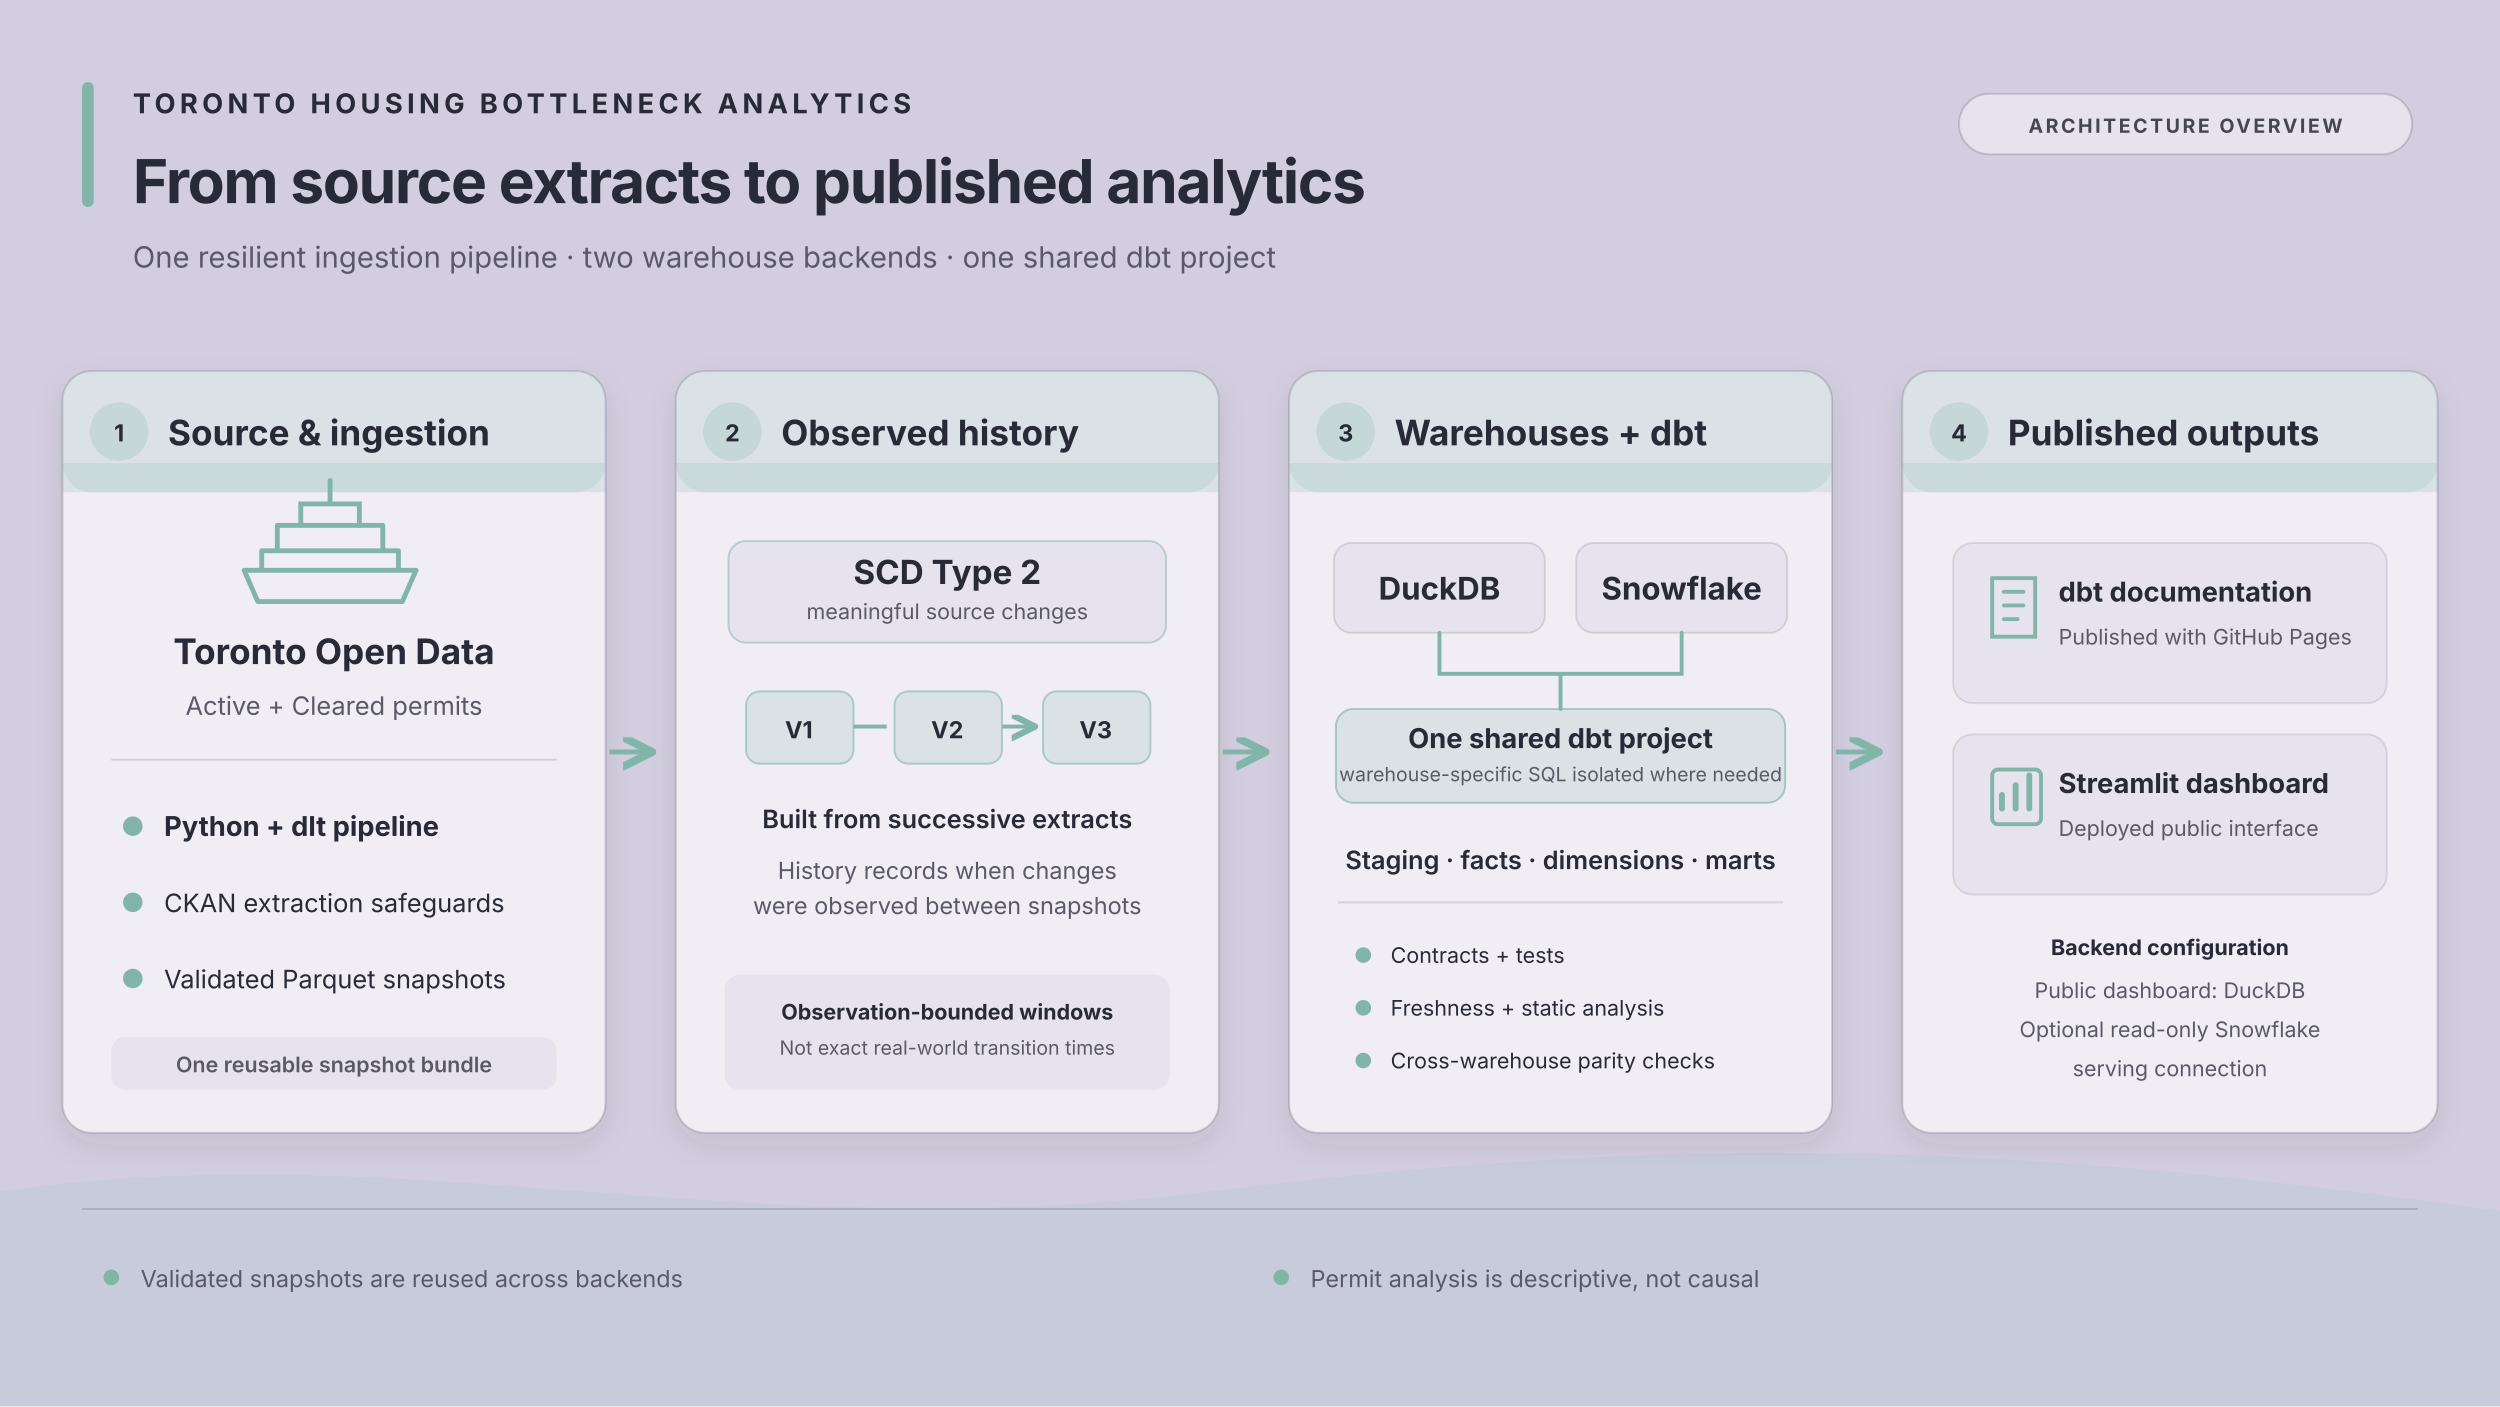
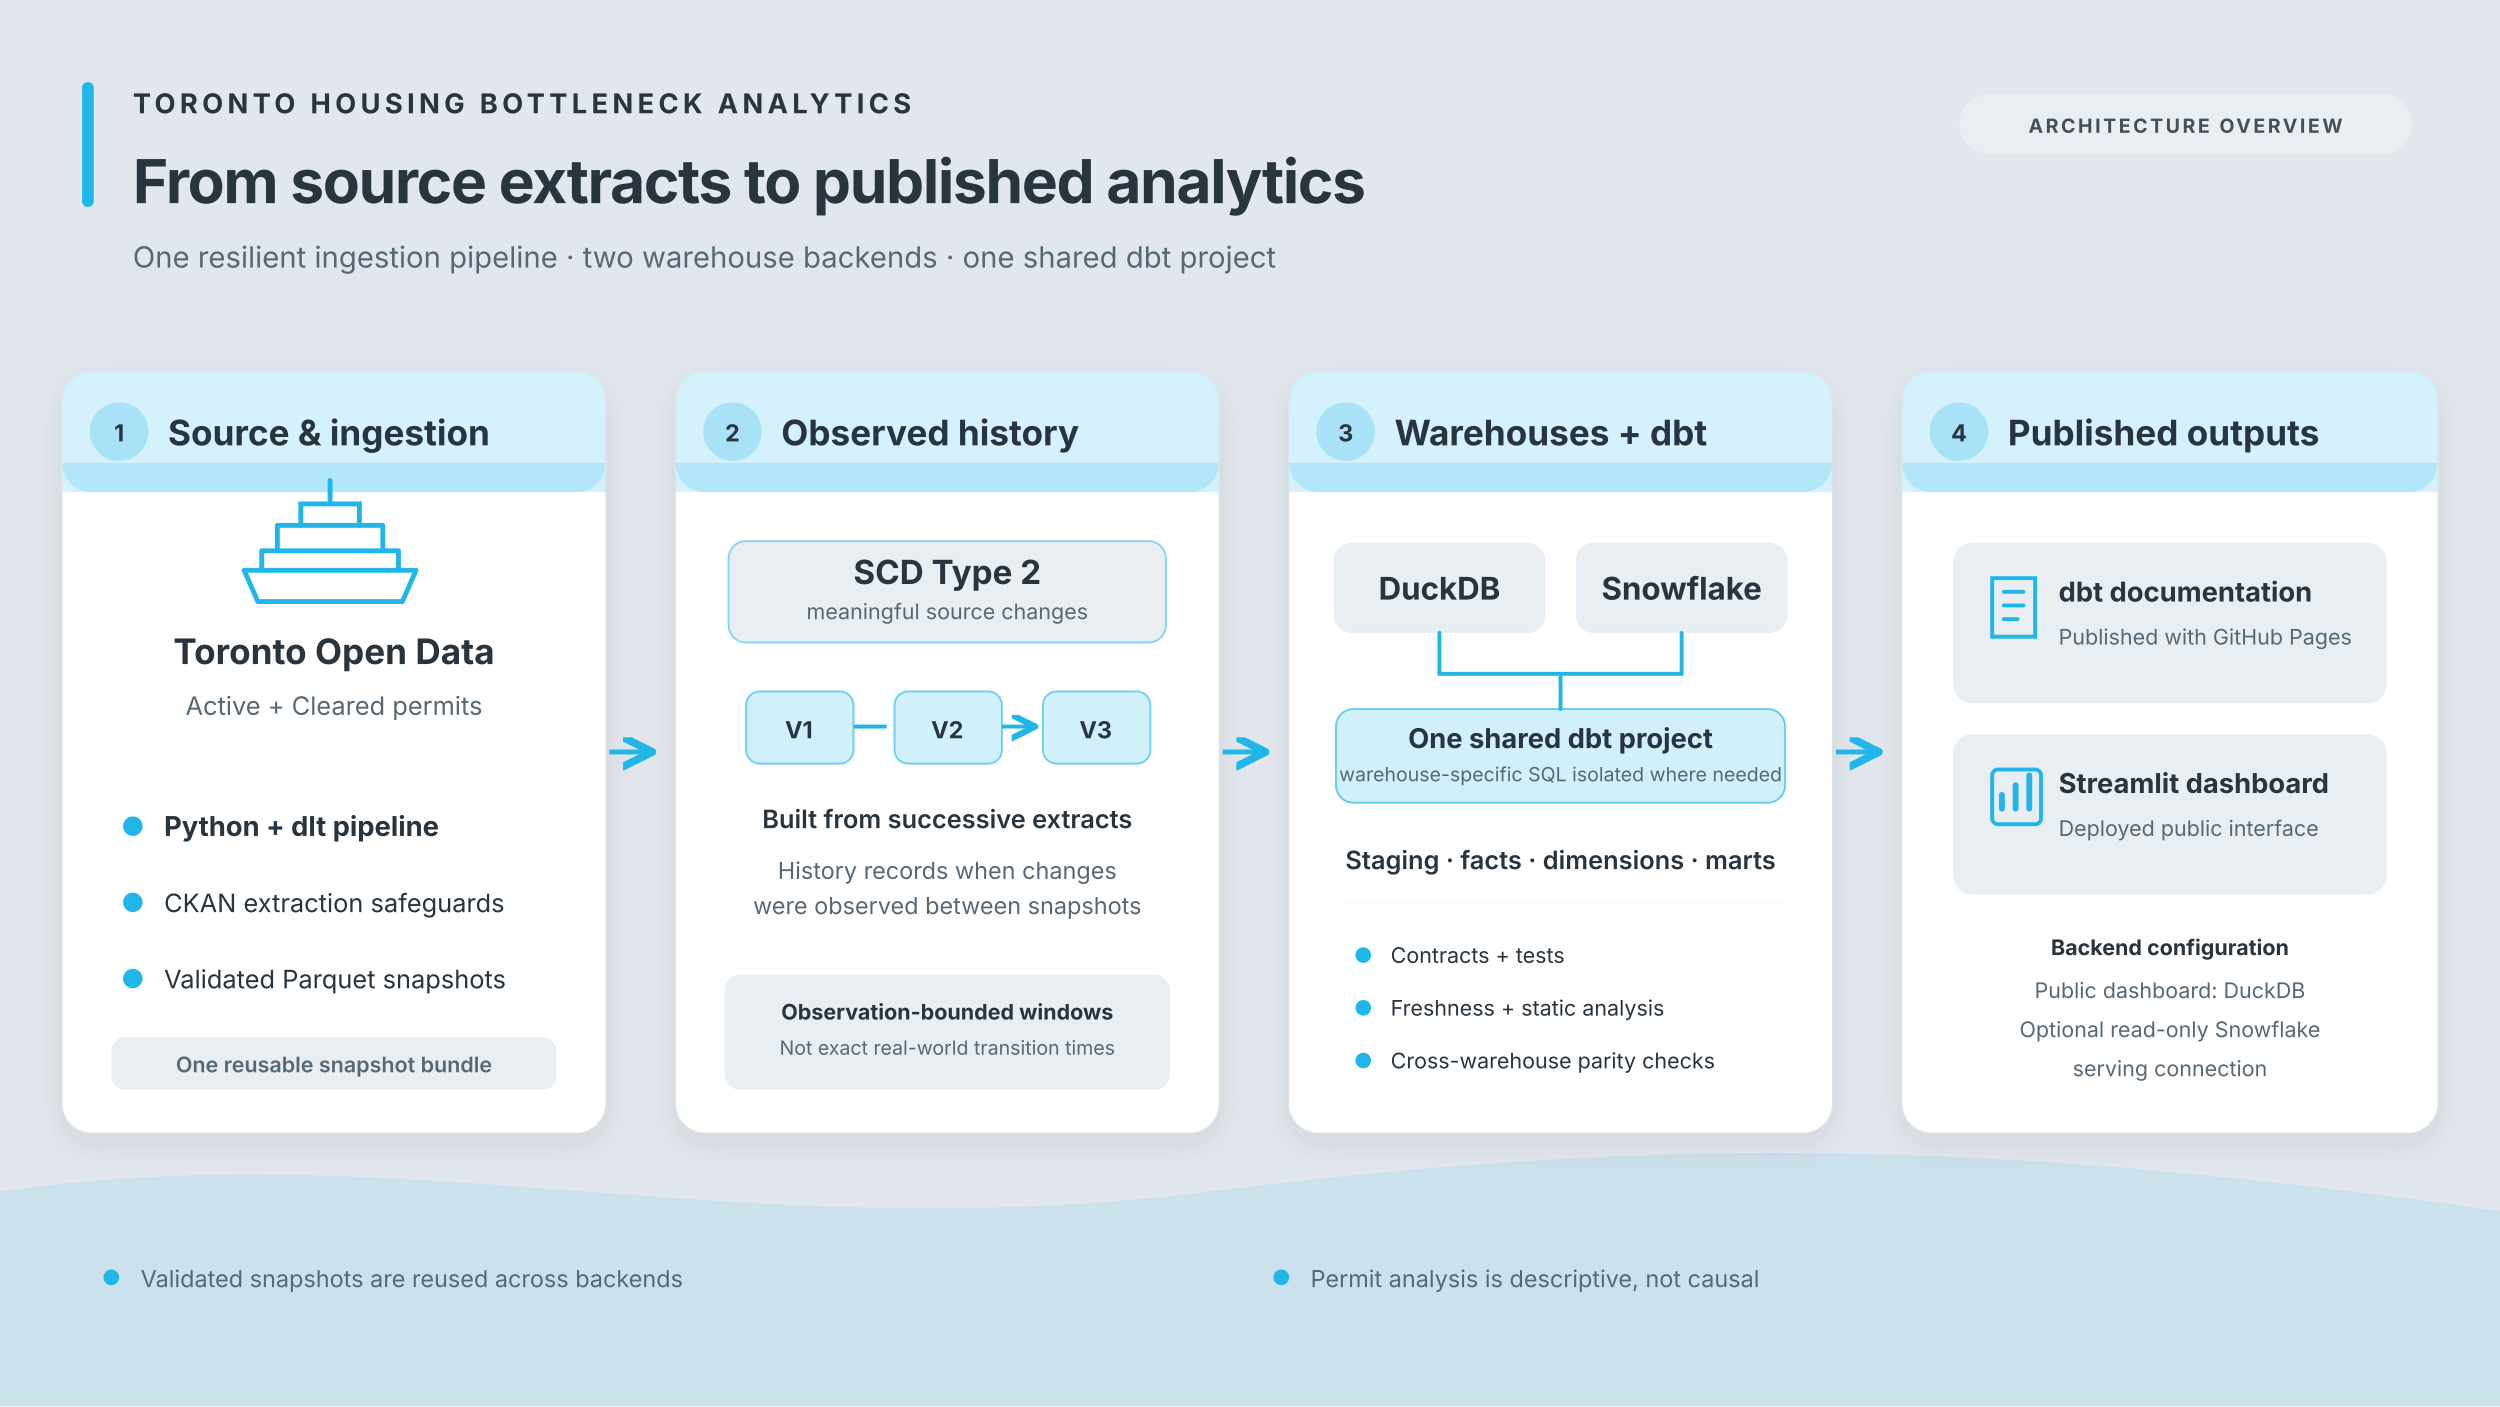
<svg xmlns="http://www.w3.org/2000/svg" width="1280" height="720" viewBox="0 0 1280 720" role="img" aria-labelledby="title desc">
  <defs>
    <linearGradient id="bg" x1="0" y1="0" x2="1" y2="1">
-       <stop offset="0%" stop-color="#D2CEDF" />
-       <stop offset="100%" stop-color="#D2CEDF" />
+       <stop offset="0%" stop-color="#E2E7ED" />
+       <stop offset="100%" stop-color="#E2E7ED" />
    </linearGradient>
    <filter id="shadow" x="-15%" y="-20%" width="130%" height="145%">
-       <feDropShadow dx="0" dy="6" stdDeviation="7" flood-color="#282B37" flood-opacity="0.10" />
+       <feDropShadow dx="0" dy="6" stdDeviation="7" flood-color="#28343E" flood-opacity="0.10" />
    </filter>
    <marker id="arrow" markerWidth="8" markerHeight="8" refX="6" refY="3" orient="auto">
-       <path d="M0 0 L6 3 L0 6" fill="none" stroke="#82B5AA" stroke-width="1.6" stroke-linecap="round" stroke-linejoin="round" />
+       <path d="M0 0 L6 3 L0 6" fill="none" stroke="#21B6E8" stroke-width="1.6" stroke-linecap="round" stroke-linejoin="round" />
    </marker>
  </defs>
  <rect width="1280" height="720" fill="url(#bg)" />
-   <path d="M0 610 C210 580 380 640 620 610 S1030 585 1280 620 L1280 720 L0 720 Z" fill="#82B5AA" opacity="0.12" />
-   <rect x="42" y="42" width="6" height="64" rx="3" fill="#82B5AA" />
-   <text x="68" y="58" font-family="Inter,Arial,sans-serif" font-size="14" letter-spacing="2.2" font-weight="700" fill="#282B37">TORONTO HOUSING BOTTLENECK ANALYTICS</text>
-   <text x="68" y="104" font-family="Inter,Arial,sans-serif" font-size="31" font-weight="700" letter-spacing="-0.7" fill="#282B37">From source extracts to published analytics</text>
-   <text x="68" y="137" font-family="Inter,Arial,sans-serif" font-size="15" fill="#5A5968">One resilient ingestion pipeline · two warehouse backends · one shared dbt project</text>
-   <rect x="1003" y="48" width="232" height="31" rx="15.5" fill="#E7E3EE" stroke="#282B37" stroke-opacity="0.18" />
-   <text x="1119" y="68" text-anchor="middle" font-family="Inter,Arial,sans-serif" font-size="10" letter-spacing="1.3" font-weight="700" fill="#282B37" opacity="0.85">ARCHITECTURE OVERVIEW</text>
+   <path d="M0 610 C210 580 380 640 620 610 S1030 585 1280 620 L1280 720 L0 720 Z" fill="#21B6E8" opacity="0.12" />
+   <rect x="42" y="42" width="6" height="64" rx="3" fill="#21B6E8" />
+   <text x="68" y="58" font-family="Inter,Arial,sans-serif" font-size="14" letter-spacing="2.2" font-weight="700" fill="#28343E">TORONTO HOUSING BOTTLENECK ANALYTICS</text>
+   <text x="68" y="104" font-family="Inter,Arial,sans-serif" font-size="31" font-weight="700" letter-spacing="-0.7" fill="#28343E">From source extracts to published analytics</text>
+   <text x="68" y="137" font-family="Inter,Arial,sans-serif" font-size="15" fill="#566875">One resilient ingestion pipeline · two warehouse backends · one shared dbt project</text>
+   <rect x="1003" y="48" width="232" height="31" rx="15.5" fill="#E9EEF3" stroke="#DCE3E9" stroke-opacity="0.18" />
+   <text x="1119" y="68" text-anchor="middle" font-family="Inter,Arial,sans-serif" font-size="10" letter-spacing="1.3" font-weight="700" fill="#28343E" opacity="0.85">ARCHITECTURE OVERVIEW</text>
  <g filter="url(#shadow)">
-     <rect x="32" y="190" width="278" height="390" rx="15" fill="#F0EDF5" stroke="#282B37" stroke-opacity="0.18" />
+     <rect x="32" y="190" width="278" height="390" rx="15" fill="#FFFFFF" stroke="#DCE3E9" stroke-opacity="0.18" />
  </g>
-   <rect x="32" y="190" width="278" height="62" rx="15" fill="#82B5AA" fill-opacity="0.19" />
-   <path d="M32 237 V252 H310 V237" fill="#82B5AA" fill-opacity="0.19" />
-   <circle cx="61" cy="221" r="15" fill="#82B5AA" fill-opacity="0.24" />
-   <text x="61" y="226" text-anchor="middle" font-family="Inter,Arial,sans-serif" font-size="12" font-weight="700" fill="#282B37">1</text>
-   <text x="86" y="228" font-family="Inter,Arial,sans-serif" font-size="18" font-weight="700" fill="#282B37">Source &amp; ingestion</text>
-   <path d="M125 292 h88 l-7 16 h-74 z M134 282 h70 v10 h-70 z M142 269 h54 v13 h-54 z" fill="none" stroke="#82B5AA" stroke-width="2.5" stroke-linejoin="round" />
-   <path d="M154 269 v-11 h30 v11 M169 258 v-12" stroke="#82B5AA" stroke-width="2.5" fill="none" stroke-linecap="round" />
-   <text x="171" y="340" text-anchor="middle" font-family="Inter,Arial,sans-serif" font-size="18" font-weight="700" fill="#282B37">Toronto Open Data</text>
-   <text x="171" y="366" text-anchor="middle" font-family="Inter,Arial,sans-serif" font-size="13" fill="#5A5968">Active + Cleared permits</text>
-   <line x1="57" y1="389" x2="285" y2="389" stroke="#282B37" stroke-opacity="0.15" />
-   <circle cx="68" cy="423" r="5" fill="#82B5AA" />
-   <text x="84" y="428" font-family="Inter,Arial,sans-serif" font-size="14" font-weight="700" fill="#282B37">Python + dlt pipeline</text>
-   <circle cx="68" cy="462" r="5" fill="#82B5AA" />
-   <text x="84" y="467" font-family="Inter,Arial,sans-serif" font-size="13" fill="#282B37">CKAN extraction safeguards</text>
-   <circle cx="68" cy="501" r="5" fill="#82B5AA" />
-   <text x="84" y="506" font-family="Inter,Arial,sans-serif" font-size="13" fill="#282B37">Validated Parquet snapshots</text>
-   <rect x="57" y="531" width="228" height="27" rx="7" fill="#E7E3EE" />
-   <text x="171" y="549" text-anchor="middle" font-family="Inter,Arial,sans-serif" font-size="11" font-weight="600" fill="#5A5968">One reusable snapshot bundle</text>
-   <path d="M312 385 H334" stroke="#82B5AA" stroke-width="2.5" fill="none" marker-end="url(#arrow)" />
+   <rect x="32" y="190" width="278" height="62" rx="15" fill="#21B6E8" fill-opacity="0.19" />
+   <path d="M32 237 V252 H310 V237" fill="#21B6E8" fill-opacity="0.19" />
+   <circle cx="61" cy="221" r="15" fill="#21B6E8" fill-opacity="0.24" />
+   <text x="61" y="226" text-anchor="middle" font-family="Inter,Arial,sans-serif" font-size="12" font-weight="700" fill="#28343E">1</text>
+   <text x="86" y="228" font-family="Inter,Arial,sans-serif" font-size="18" font-weight="700" fill="#28343E">Source &amp; ingestion</text>
+   <path d="M125 292 h88 l-7 16 h-74 z M134 282 h70 v10 h-70 z M142 269 h54 v13 h-54 z" fill="none" stroke="#21B6E8" stroke-width="2.5" stroke-linejoin="round" />
+   <path d="M154 269 v-11 h30 v11 M169 258 v-12" stroke="#21B6E8" stroke-width="2.5" fill="none" stroke-linecap="round" />
+   <text x="171" y="340" text-anchor="middle" font-family="Inter,Arial,sans-serif" font-size="18" font-weight="700" fill="#28343E">Toronto Open Data</text>
+   <text x="171" y="366" text-anchor="middle" font-family="Inter,Arial,sans-serif" font-size="13" fill="#566875">Active + Cleared permits</text>
+   <line x1="57" y1="389" x2="285" y2="389" stroke="#DCE3E9" stroke-opacity="0.15" />
+   <circle cx="68" cy="423" r="5" fill="#21B6E8" />
+   <text x="84" y="428" font-family="Inter,Arial,sans-serif" font-size="14" font-weight="700" fill="#28343E">Python + dlt pipeline</text>
+   <circle cx="68" cy="462" r="5" fill="#21B6E8" />
+   <text x="84" y="467" font-family="Inter,Arial,sans-serif" font-size="13" fill="#28343E">CKAN extraction safeguards</text>
+   <circle cx="68" cy="501" r="5" fill="#21B6E8" />
+   <text x="84" y="506" font-family="Inter,Arial,sans-serif" font-size="13" fill="#28343E">Validated Parquet snapshots</text>
+   <rect x="57" y="531" width="228" height="27" rx="7" fill="#E9EEF3" />
+   <text x="171" y="549" text-anchor="middle" font-family="Inter,Arial,sans-serif" font-size="11" font-weight="600" fill="#566875">One reusable snapshot bundle</text>
+   <path d="M312 385 H334" stroke="#21B6E8" stroke-width="2.5" fill="none" marker-end="url(#arrow)" />
  <g filter="url(#shadow)">
-     <rect x="346" y="190" width="278" height="390" rx="15" fill="#F0EDF5" stroke="#282B37" stroke-opacity="0.18" />
+     <rect x="346" y="190" width="278" height="390" rx="15" fill="#FFFFFF" stroke="#DCE3E9" stroke-opacity="0.18" />
  </g>
-   <rect x="346" y="190" width="278" height="62" rx="15" fill="#82B5AA" fill-opacity="0.19" />
-   <path d="M346 237 V252 H624 V237" fill="#82B5AA" fill-opacity="0.19" />
-   <circle cx="375" cy="221" r="15" fill="#82B5AA" fill-opacity="0.24" />
-   <text x="375" y="226" text-anchor="middle" font-family="Inter,Arial,sans-serif" font-size="12" font-weight="700" fill="#282B37">2</text>
-   <text x="400" y="228" font-family="Inter,Arial,sans-serif" font-size="18" font-weight="700" fill="#282B37">Observed history</text>
-   <rect x="373" y="277" width="224" height="52" rx="9" fill="#E7E3EE" stroke="#82B5AA" stroke-opacity="0.5" />
-   <text x="485" y="299" text-anchor="middle" font-family="Inter,Arial,sans-serif" font-size="17" font-weight="700" fill="#282B37">SCD Type 2</text>
-   <text x="485" y="317" text-anchor="middle" font-family="Inter,Arial,sans-serif" font-size="11" fill="#5A5968">meaningful source changes</text>
-   <rect x="382" y="354" width="55" height="37" rx="7" fill="#82B5AA" fill-opacity="0.20" stroke="#82B5AA" stroke-opacity="0.6" />
-   <rect x="458" y="354" width="55" height="37" rx="7" fill="#82B5AA" fill-opacity="0.20" stroke="#82B5AA" stroke-opacity="0.6" />
-   <rect x="534" y="354" width="55" height="37" rx="7" fill="#82B5AA" fill-opacity="0.20" stroke="#82B5AA" stroke-opacity="0.6" />
-   <text x="409" y="378" text-anchor="middle" font-family="Inter,Arial,sans-serif" font-size="12" font-weight="700" fill="#282B37">V1</text>
-   <text x="485" y="378" text-anchor="middle" font-family="Inter,Arial,sans-serif" font-size="12" font-weight="700" fill="#282B37">V2</text>
-   <text x="561" y="378" text-anchor="middle" font-family="Inter,Arial,sans-serif" font-size="12" font-weight="700" fill="#282B37">V3</text>
-   <path d="M437 372 H454 M513 372 H530" stroke="#82B5AA" stroke-width="2" fill="none" marker-end="url(#arrow)" />
-   <text x="485" y="424" text-anchor="middle" font-family="Inter,Arial,sans-serif" font-size="13" font-weight="600" fill="#282B37">Built from successive extracts</text>
-   <text x="485" y="450" text-anchor="middle" font-family="Inter,Arial,sans-serif" font-size="12" fill="#5A5968">History records when changes</text>
-   <text x="485" y="468" text-anchor="middle" font-family="Inter,Arial,sans-serif" font-size="12" fill="#5A5968">were observed between snapshots</text>
-   <rect x="371" y="499" width="228" height="59" rx="8" fill="#E7E3EE" />
-   <text x="485" y="522" text-anchor="middle" font-family="Inter,Arial,sans-serif" font-size="11" font-weight="700" fill="#282B37">Observation-bounded windows</text>
-   <text x="485" y="540" text-anchor="middle" font-family="Inter,Arial,sans-serif" font-size="10" fill="#5A5968">Not exact real-world transition times</text>
-   <path d="M626 385 H648" stroke="#82B5AA" stroke-width="2.5" fill="none" marker-end="url(#arrow)" />
+   <rect x="346" y="190" width="278" height="62" rx="15" fill="#21B6E8" fill-opacity="0.19" />
+   <path d="M346 237 V252 H624 V237" fill="#21B6E8" fill-opacity="0.19" />
+   <circle cx="375" cy="221" r="15" fill="#21B6E8" fill-opacity="0.24" />
+   <text x="375" y="226" text-anchor="middle" font-family="Inter,Arial,sans-serif" font-size="12" font-weight="700" fill="#28343E">2</text>
+   <text x="400" y="228" font-family="Inter,Arial,sans-serif" font-size="18" font-weight="700" fill="#28343E">Observed history</text>
+   <rect x="373" y="277" width="224" height="52" rx="9" fill="#E9EEF3" stroke="#21B6E8" stroke-opacity="0.5" />
+   <text x="485" y="299" text-anchor="middle" font-family="Inter,Arial,sans-serif" font-size="17" font-weight="700" fill="#28343E">SCD Type 2</text>
+   <text x="485" y="317" text-anchor="middle" font-family="Inter,Arial,sans-serif" font-size="11" fill="#566875">meaningful source changes</text>
+   <rect x="382" y="354" width="55" height="37" rx="7" fill="#21B6E8" fill-opacity="0.20" stroke="#21B6E8" stroke-opacity="0.6" />
+   <rect x="458" y="354" width="55" height="37" rx="7" fill="#21B6E8" fill-opacity="0.20" stroke="#21B6E8" stroke-opacity="0.6" />
+   <rect x="534" y="354" width="55" height="37" rx="7" fill="#21B6E8" fill-opacity="0.20" stroke="#21B6E8" stroke-opacity="0.6" />
+   <text x="409" y="378" text-anchor="middle" font-family="Inter,Arial,sans-serif" font-size="12" font-weight="700" fill="#28343E">V1</text>
+   <text x="485" y="378" text-anchor="middle" font-family="Inter,Arial,sans-serif" font-size="12" font-weight="700" fill="#28343E">V2</text>
+   <text x="561" y="378" text-anchor="middle" font-family="Inter,Arial,sans-serif" font-size="12" font-weight="700" fill="#28343E">V3</text>
+   <path d="M437 372 H454 M513 372 H530" stroke="#21B6E8" stroke-width="2" fill="none" marker-end="url(#arrow)" />
+   <text x="485" y="424" text-anchor="middle" font-family="Inter,Arial,sans-serif" font-size="13" font-weight="600" fill="#28343E">Built from successive extracts</text>
+   <text x="485" y="450" text-anchor="middle" font-family="Inter,Arial,sans-serif" font-size="12" fill="#566875">History records when changes</text>
+   <text x="485" y="468" text-anchor="middle" font-family="Inter,Arial,sans-serif" font-size="12" fill="#566875">were observed between snapshots</text>
+   <rect x="371" y="499" width="228" height="59" rx="8" fill="#E9EEF3" />
+   <text x="485" y="522" text-anchor="middle" font-family="Inter,Arial,sans-serif" font-size="11" font-weight="700" fill="#28343E">Observation-bounded windows</text>
+   <text x="485" y="540" text-anchor="middle" font-family="Inter,Arial,sans-serif" font-size="10" fill="#566875">Not exact real-world transition times</text>
+   <path d="M626 385 H648" stroke="#21B6E8" stroke-width="2.5" fill="none" marker-end="url(#arrow)" />
  <g filter="url(#shadow)">
-     <rect x="660" y="190" width="278" height="390" rx="15" fill="#F0EDF5" stroke="#282B37" stroke-opacity="0.18" />
+     <rect x="660" y="190" width="278" height="390" rx="15" fill="#FFFFFF" stroke="#DCE3E9" stroke-opacity="0.18" />
  </g>
-   <rect x="660" y="190" width="278" height="62" rx="15" fill="#82B5AA" fill-opacity="0.19" />
-   <path d="M660 237 V252 H938 V237" fill="#82B5AA" fill-opacity="0.19" />
-   <circle cx="689" cy="221" r="15" fill="#82B5AA" fill-opacity="0.24" />
-   <text x="689" y="226" text-anchor="middle" font-family="Inter,Arial,sans-serif" font-size="12" font-weight="700" fill="#282B37">3</text>
-   <text x="714" y="228" font-family="Inter,Arial,sans-serif" font-size="18" font-weight="700" fill="#282B37">Warehouses + dbt</text>
-   <rect x="683" y="278" width="108" height="46" rx="9" fill="#E7E3EE" stroke="#282B37" stroke-opacity="0.14" />
-   <rect x="807" y="278" width="108" height="46" rx="9" fill="#E7E3EE" stroke="#282B37" stroke-opacity="0.14" />
-   <text x="737" y="307" text-anchor="middle" font-family="Inter,Arial,sans-serif" font-size="16" font-weight="700" fill="#282B37">DuckDB</text>
-   <text x="861" y="307" text-anchor="middle" font-family="Inter,Arial,sans-serif" font-size="16" font-weight="700" fill="#282B37">Snowflake</text>
-   <path d="M737 324 V345 H861 V324 M799 345 V363" stroke="#82B5AA" stroke-width="2" fill="none" stroke-linecap="round" />
-   <rect x="684" y="363" width="230" height="48" rx="9" fill="#82B5AA" fill-opacity="0.20" stroke="#82B5AA" stroke-opacity="0.65" />
-   <text x="799" y="383" text-anchor="middle" font-family="Inter,Arial,sans-serif" font-size="14" font-weight="700" fill="#282B37">One shared dbt project</text>
-   <text x="799" y="400" text-anchor="middle" font-family="Inter,Arial,sans-serif" font-size="10" fill="#5A5968">warehouse-specific SQL isolated where needed</text>
-   <text x="799" y="445" text-anchor="middle" font-family="Inter,Arial,sans-serif" font-size="13" font-weight="600" fill="#282B37">Staging · facts · dimensions · marts</text>
-   <line x1="685" y1="462" x2="913" y2="462" stroke="#282B37" stroke-opacity="0.15" />
-   <circle cx="698" cy="489" r="4" fill="#82B5AA" />
-   <text x="712" y="493" font-family="Inter,Arial,sans-serif" font-size="11" fill="#282B37">Contracts + tests</text>
-   <circle cx="698" cy="516" r="4" fill="#82B5AA" />
-   <text x="712" y="520" font-family="Inter,Arial,sans-serif" font-size="11" fill="#282B37">Freshness + static analysis</text>
-   <circle cx="698" cy="543" r="4" fill="#82B5AA" />
-   <text x="712" y="547" font-family="Inter,Arial,sans-serif" font-size="11" fill="#282B37">Cross-warehouse parity checks</text>
-   <path d="M940 385 H962" stroke="#82B5AA" stroke-width="2.5" fill="none" marker-end="url(#arrow)" />
+   <rect x="660" y="190" width="278" height="62" rx="15" fill="#21B6E8" fill-opacity="0.19" />
+   <path d="M660 237 V252 H938 V237" fill="#21B6E8" fill-opacity="0.19" />
+   <circle cx="689" cy="221" r="15" fill="#21B6E8" fill-opacity="0.24" />
+   <text x="689" y="226" text-anchor="middle" font-family="Inter,Arial,sans-serif" font-size="12" font-weight="700" fill="#28343E">3</text>
+   <text x="714" y="228" font-family="Inter,Arial,sans-serif" font-size="18" font-weight="700" fill="#28343E">Warehouses + dbt</text>
+   <rect x="683" y="278" width="108" height="46" rx="9" fill="#E9EEF3" stroke="#DCE3E9" stroke-opacity="0.14" />
+   <rect x="807" y="278" width="108" height="46" rx="9" fill="#E9EEF3" stroke="#DCE3E9" stroke-opacity="0.14" />
+   <text x="737" y="307" text-anchor="middle" font-family="Inter,Arial,sans-serif" font-size="16" font-weight="700" fill="#28343E">DuckDB</text>
+   <text x="861" y="307" text-anchor="middle" font-family="Inter,Arial,sans-serif" font-size="16" font-weight="700" fill="#28343E">Snowflake</text>
+   <path d="M737 324 V345 H861 V324 M799 345 V363" stroke="#21B6E8" stroke-width="2" fill="none" stroke-linecap="round" />
+   <rect x="684" y="363" width="230" height="48" rx="9" fill="#21B6E8" fill-opacity="0.20" stroke="#21B6E8" stroke-opacity="0.65" />
+   <text x="799" y="383" text-anchor="middle" font-family="Inter,Arial,sans-serif" font-size="14" font-weight="700" fill="#28343E">One shared dbt project</text>
+   <text x="799" y="400" text-anchor="middle" font-family="Inter,Arial,sans-serif" font-size="10" fill="#566875">warehouse-specific SQL isolated where needed</text>
+   <text x="799" y="445" text-anchor="middle" font-family="Inter,Arial,sans-serif" font-size="13" font-weight="600" fill="#28343E">Staging · facts · dimensions · marts</text>
+   <line x1="685" y1="462" x2="913" y2="462" stroke="#DCE3E9" stroke-opacity="0.15" />
+   <circle cx="698" cy="489" r="4" fill="#21B6E8" />
+   <text x="712" y="493" font-family="Inter,Arial,sans-serif" font-size="11" fill="#28343E">Contracts + tests</text>
+   <circle cx="698" cy="516" r="4" fill="#21B6E8" />
+   <text x="712" y="520" font-family="Inter,Arial,sans-serif" font-size="11" fill="#28343E">Freshness + static analysis</text>
+   <circle cx="698" cy="543" r="4" fill="#21B6E8" />
+   <text x="712" y="547" font-family="Inter,Arial,sans-serif" font-size="11" fill="#28343E">Cross-warehouse parity checks</text>
+   <path d="M940 385 H962" stroke="#21B6E8" stroke-width="2.5" fill="none" marker-end="url(#arrow)" />
  <g filter="url(#shadow)">
-     <rect x="974" y="190" width="274" height="390" rx="15" fill="#F0EDF5" stroke="#282B37" stroke-opacity="0.18" />
+     <rect x="974" y="190" width="274" height="390" rx="15" fill="#FFFFFF" stroke="#DCE3E9" stroke-opacity="0.18" />
  </g>
-   <rect x="974" y="190" width="274" height="62" rx="15" fill="#82B5AA" fill-opacity="0.19" />
-   <path d="M974 237 V252 H1248 V237" fill="#82B5AA" fill-opacity="0.19" />
-   <circle cx="1003" cy="221" r="15" fill="#82B5AA" fill-opacity="0.24" />
-   <text x="1003" y="226" text-anchor="middle" font-family="Inter,Arial,sans-serif" font-size="12" font-weight="700" fill="#282B37">4</text>
-   <text x="1028" y="228" font-family="Inter,Arial,sans-serif" font-size="18" font-weight="700" fill="#282B37">Published outputs</text>
-   <rect x="1000" y="278" width="222" height="82" rx="10" fill="#E7E3EE" stroke="#282B37" stroke-opacity="0.12" />
-   <path d="M1020 296 h22 v30 h-22 z M1026 303 h10 M1026 310 h10 M1026 317 h7" stroke="#82B5AA" stroke-width="2" fill="none" stroke-linecap="round" />
-   <text x="1054" y="308" font-family="Inter,Arial,sans-serif" font-size="14" font-weight="700" fill="#282B37">dbt documentation</text>
-   <text x="1054" y="330" font-family="Inter,Arial,sans-serif" font-size="11" fill="#5A5968">Published with GitHub Pages</text>
-   <rect x="1000" y="376" width="222" height="82" rx="10" fill="#E7E3EE" stroke="#282B37" stroke-opacity="0.12" />
-   <rect x="1020" y="394" width="25" height="28" rx="3" stroke="#82B5AA" stroke-width="2" fill="none" />
-   <path d="M1025 414 v-7 M1032 414 v-12 M1039 414 v-17" stroke="#82B5AA" stroke-width="3" stroke-linecap="round" />
-   <text x="1054" y="406" font-family="Inter,Arial,sans-serif" font-size="14" font-weight="700" fill="#282B37">Streamlit dashboard</text>
-   <text x="1054" y="428" font-family="Inter,Arial,sans-serif" font-size="11" fill="#5A5968">Deployed public interface</text>
-   <text x="1111" y="489" text-anchor="middle" font-family="Inter,Arial,sans-serif" font-size="11" font-weight="700" fill="#282B37">Backend configuration</text>
-   <text x="1111" y="511" text-anchor="middle" font-family="Inter,Arial,sans-serif" font-size="11" fill="#5A5968">Public dashboard: DuckDB</text>
-   <text x="1111" y="531" text-anchor="middle" font-family="Inter,Arial,sans-serif" font-size="11" fill="#5A5968">Optional read-only Snowflake</text>
-   <text x="1111" y="551" text-anchor="middle" font-family="Inter,Arial,sans-serif" font-size="11" fill="#5A5968">serving connection</text>
-   <line x1="42" y1="619" x2="1238" y2="619" stroke="#282B37" stroke-opacity="0.18" />
-   <circle cx="57" cy="654" r="4" fill="#82B5AA" />
-   <text x="72" y="659" font-family="Inter,Arial,sans-serif" font-size="12" fill="#5A5968">Validated snapshots are reused across backends</text>
-   <circle cx="656" cy="654" r="4" fill="#82B5AA" />
-   <text x="671" y="659" font-family="Inter,Arial,sans-serif" font-size="12" fill="#5A5968">Permit analysis is descriptive, not causal</text>
+   <rect x="974" y="190" width="274" height="62" rx="15" fill="#21B6E8" fill-opacity="0.19" />
+   <path d="M974 237 V252 H1248 V237" fill="#21B6E8" fill-opacity="0.19" />
+   <circle cx="1003" cy="221" r="15" fill="#21B6E8" fill-opacity="0.24" />
+   <text x="1003" y="226" text-anchor="middle" font-family="Inter,Arial,sans-serif" font-size="12" font-weight="700" fill="#28343E">4</text>
+   <text x="1028" y="228" font-family="Inter,Arial,sans-serif" font-size="18" font-weight="700" fill="#28343E">Published outputs</text>
+   <rect x="1000" y="278" width="222" height="82" rx="10" fill="#E9EEF3" stroke="#DCE3E9" stroke-opacity="0.12" />
+   <path d="M1020 296 h22 v30 h-22 z M1026 303 h10 M1026 310 h10 M1026 317 h7" stroke="#21B6E8" stroke-width="2" fill="none" stroke-linecap="round" />
+   <text x="1054" y="308" font-family="Inter,Arial,sans-serif" font-size="14" font-weight="700" fill="#28343E">dbt documentation</text>
+   <text x="1054" y="330" font-family="Inter,Arial,sans-serif" font-size="11" fill="#566875">Published with GitHub Pages</text>
+   <rect x="1000" y="376" width="222" height="82" rx="10" fill="#E9EEF3" stroke="#DCE3E9" stroke-opacity="0.12" />
+   <rect x="1020" y="394" width="25" height="28" rx="3" stroke="#21B6E8" stroke-width="2" fill="none" />
+   <path d="M1025 414 v-7 M1032 414 v-12 M1039 414 v-17" stroke="#21B6E8" stroke-width="3" stroke-linecap="round" />
+   <text x="1054" y="406" font-family="Inter,Arial,sans-serif" font-size="14" font-weight="700" fill="#28343E">Streamlit dashboard</text>
+   <text x="1054" y="428" font-family="Inter,Arial,sans-serif" font-size="11" fill="#566875">Deployed public interface</text>
+   <text x="1111" y="489" text-anchor="middle" font-family="Inter,Arial,sans-serif" font-size="11" font-weight="700" fill="#28343E">Backend configuration</text>
+   <text x="1111" y="511" text-anchor="middle" font-family="Inter,Arial,sans-serif" font-size="11" fill="#566875">Public dashboard: DuckDB</text>
+   <text x="1111" y="531" text-anchor="middle" font-family="Inter,Arial,sans-serif" font-size="11" fill="#566875">Optional read-only Snowflake</text>
+   <text x="1111" y="551" text-anchor="middle" font-family="Inter,Arial,sans-serif" font-size="11" fill="#566875">serving connection</text>
+   <line x1="42" y1="619" x2="1238" y2="619" stroke="#DCE3E9" stroke-opacity="0.18" />
+   <circle cx="57" cy="654" r="4" fill="#21B6E8" />
+   <text x="72" y="659" font-family="Inter,Arial,sans-serif" font-size="12" fill="#566875">Validated snapshots are reused across backends</text>
+   <circle cx="656" cy="654" r="4" fill="#21B6E8" />
+   <text x="671" y="659" font-family="Inter,Arial,sans-serif" font-size="12" fill="#566875">Permit analysis is descriptive, not causal</text>
</svg>
